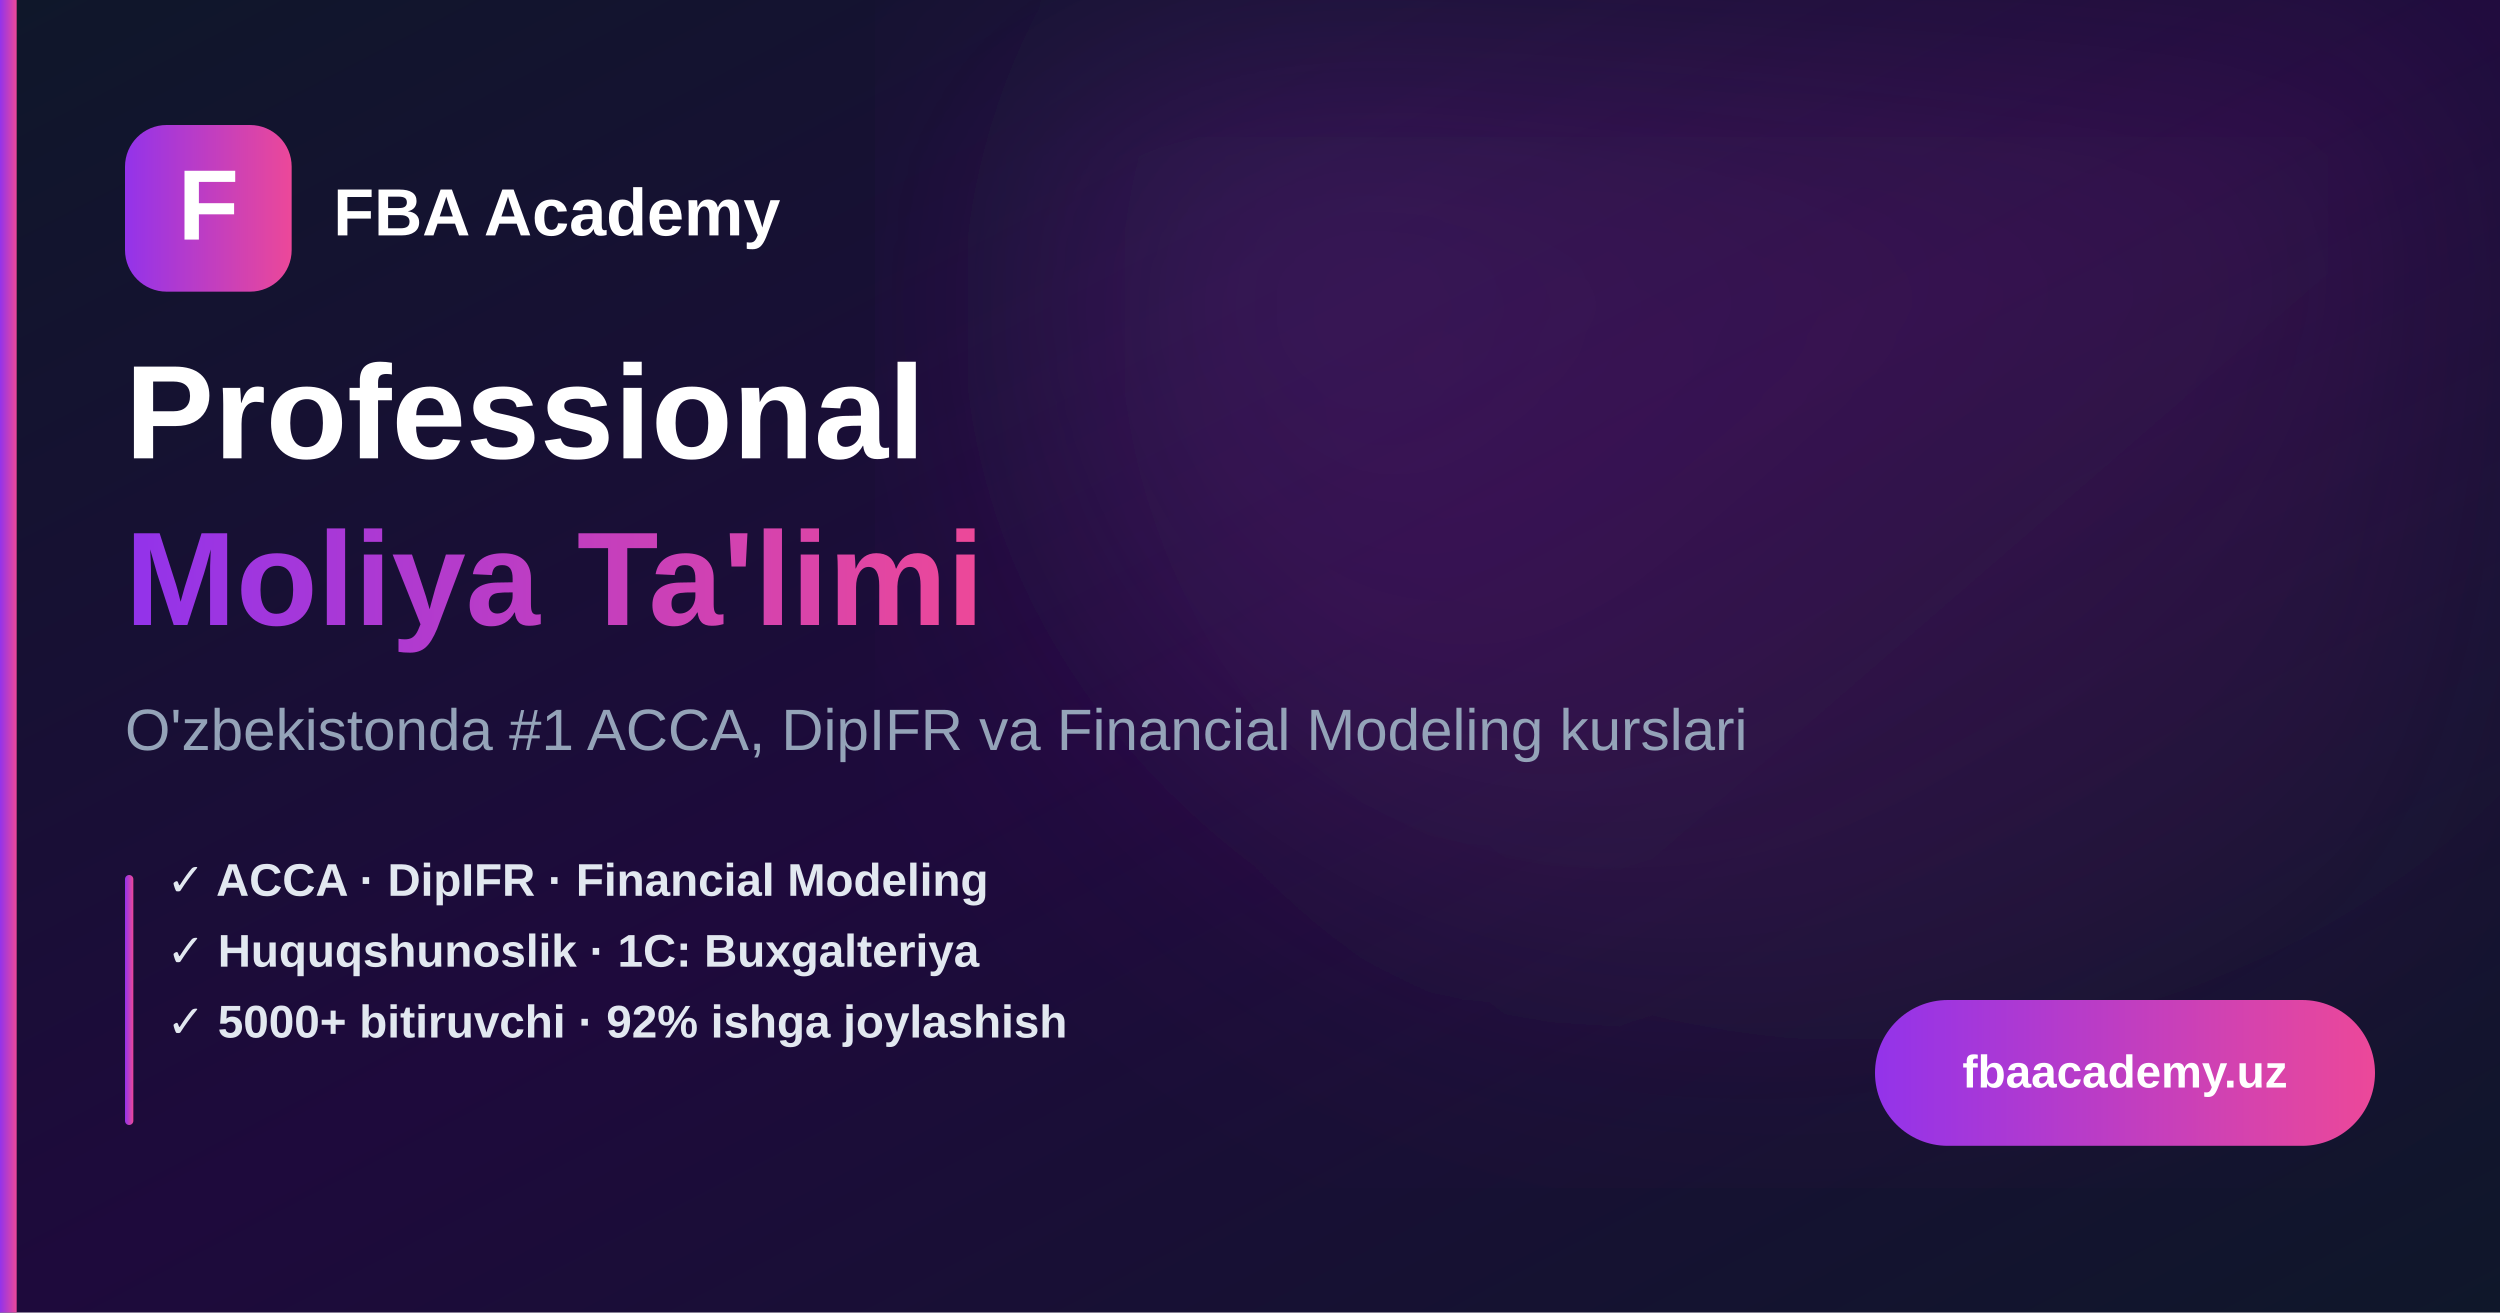
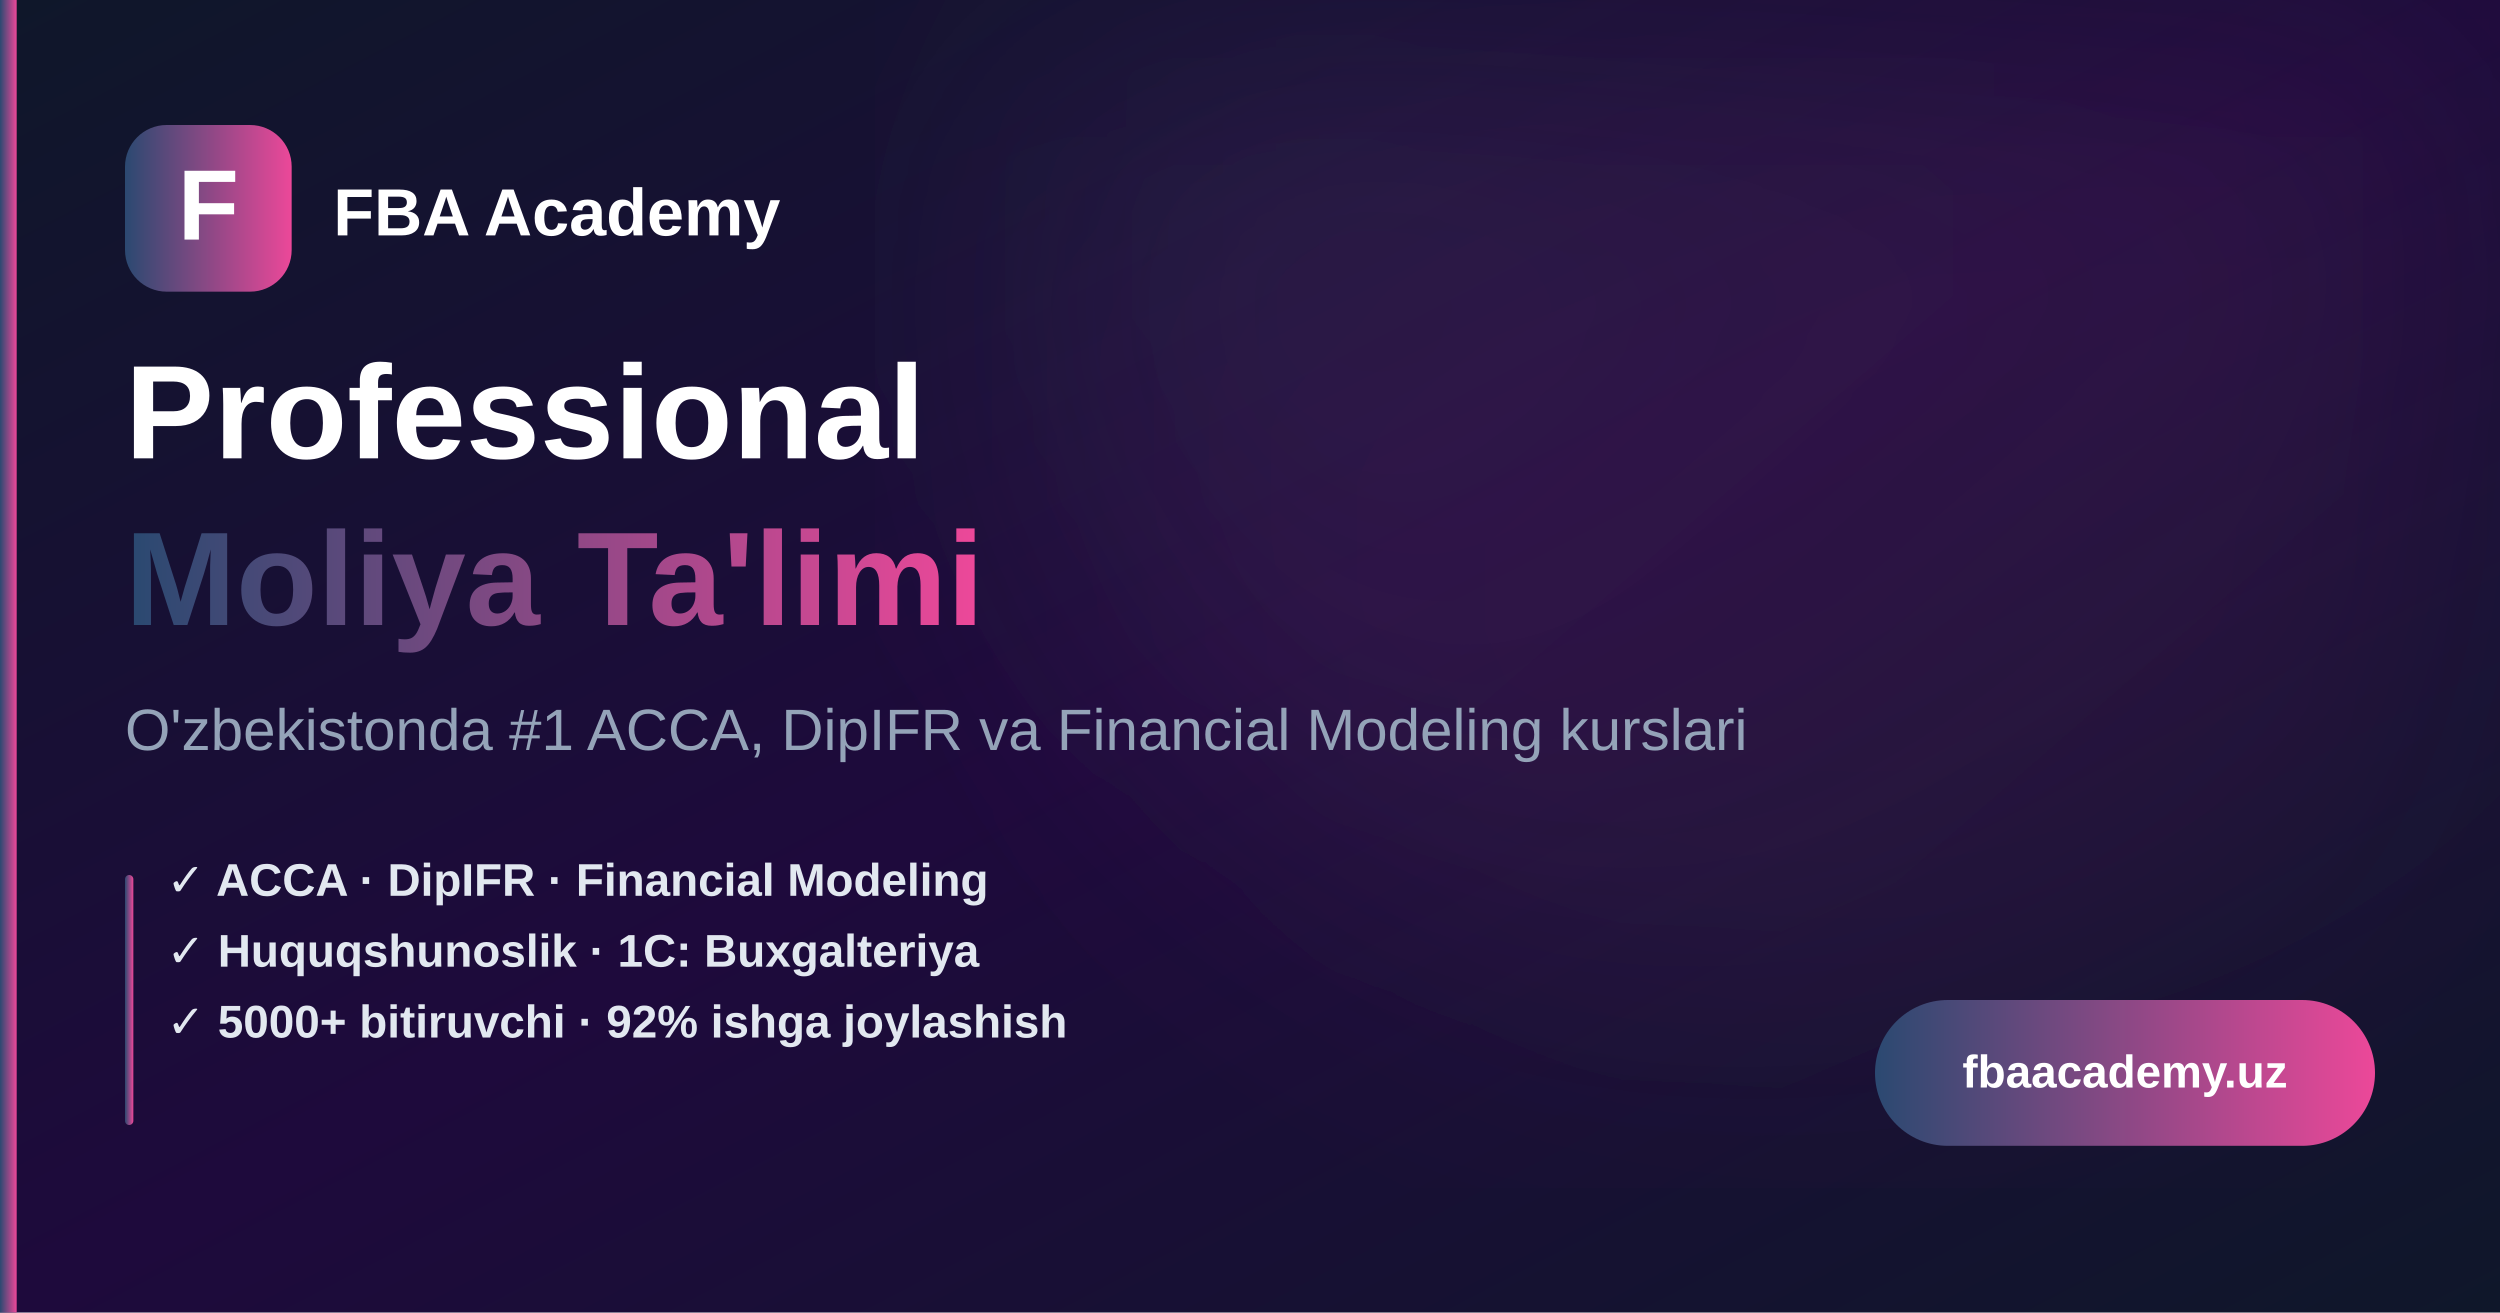
<svg xmlns="http://www.w3.org/2000/svg" width="1200" height="630" viewBox="0 0 1200 630">
  <defs>
    <linearGradient id="bg" x1="0%" y1="0%" x2="100%" y2="100%">
      <stop offset="0%" style="stop-color:#0f172a" />
      <stop offset="50%" style="stop-color:#1e0a3c" />
      <stop offset="100%" style="stop-color:#0f172a" />
    </linearGradient>
    <linearGradient id="accent" x1="0%" y1="0%" x2="100%" y2="0%">
-       <stop offset="0%" style="stop-color:#9333ea" />
+       <stop offset="0%" style="stop-color:#2b4971" />
      <stop offset="100%" style="stop-color:#ec4899" />
    </linearGradient>
    <linearGradient id="glow" x1="0%" y1="0%" x2="100%" y2="100%">
-       <stop offset="0%" style="stop-color:#9333ea;stop-opacity:0.3" />
+       <stop offset="0%" style="stop-color:#2b4971;stop-opacity:0.3" />
      <stop offset="100%" style="stop-color:#ec4899;stop-opacity:0" />
    </linearGradient>
    <filter id="blur">
      <feGaussianBlur stdDeviation="80" />
    </filter>
  </defs>
  <rect width="1200" height="630" fill="url(#bg)" />
  <ellipse cx="900" cy="150" rx="400" ry="350" fill="url(#glow)" filter="url(#blur)" />
  <rect x="0" y="0" width="8" height="630" fill="url(#accent)" />
  <rect x="60" y="60" width="80" height="80" rx="20" fill="url(#accent)" />
  <text x="100" y="115" font-family="Arial, sans-serif" font-size="48" font-weight="900" fill="white" text-anchor="middle">F</text>
  <text x="160" y="113" font-family="Arial, sans-serif" font-size="32" font-weight="900" fill="white">FBA Academy</text>
  <text x="60" y="220" font-family="Arial, sans-serif" font-size="64" font-weight="900" fill="white">Professional</text>
  <text x="60" y="300" font-family="Arial, sans-serif" font-size="64" font-weight="900" fill="url(#accent)">Moliya Ta'limi</text>
  <text x="60" y="360" font-family="Arial, sans-serif" font-size="28" fill="#94a3b8">O'zbekistonda #1 ACCA, DipIFR va Financial Modeling kurslari</text>
  <rect x="60" y="420" width="4" height="120" rx="2" fill="url(#accent)" />
  <g transform="translate(80, 430)">
    <text font-family="Arial, sans-serif" font-size="22" font-weight="700" fill="#e2e8f0">
      <tspan x="0" dy="0">✓ ACCA · DipIFR · Financial Modeling</tspan>
      <tspan x="0" dy="34">✓ Huquqshunoslik · 1C: Buxgalteriya</tspan>
      <tspan x="0" dy="34">✓ 5000+ bitiruvchi · 92% ishga joylashish</tspan>
    </text>
  </g>
  <rect x="900" y="480" width="240" height="70" rx="35" fill="url(#accent)" />
  <text x="1020" y="522" font-family="Arial, sans-serif" font-size="22" font-weight="800" fill="white" text-anchor="middle">fbaacademy.uz</text>
</svg>
